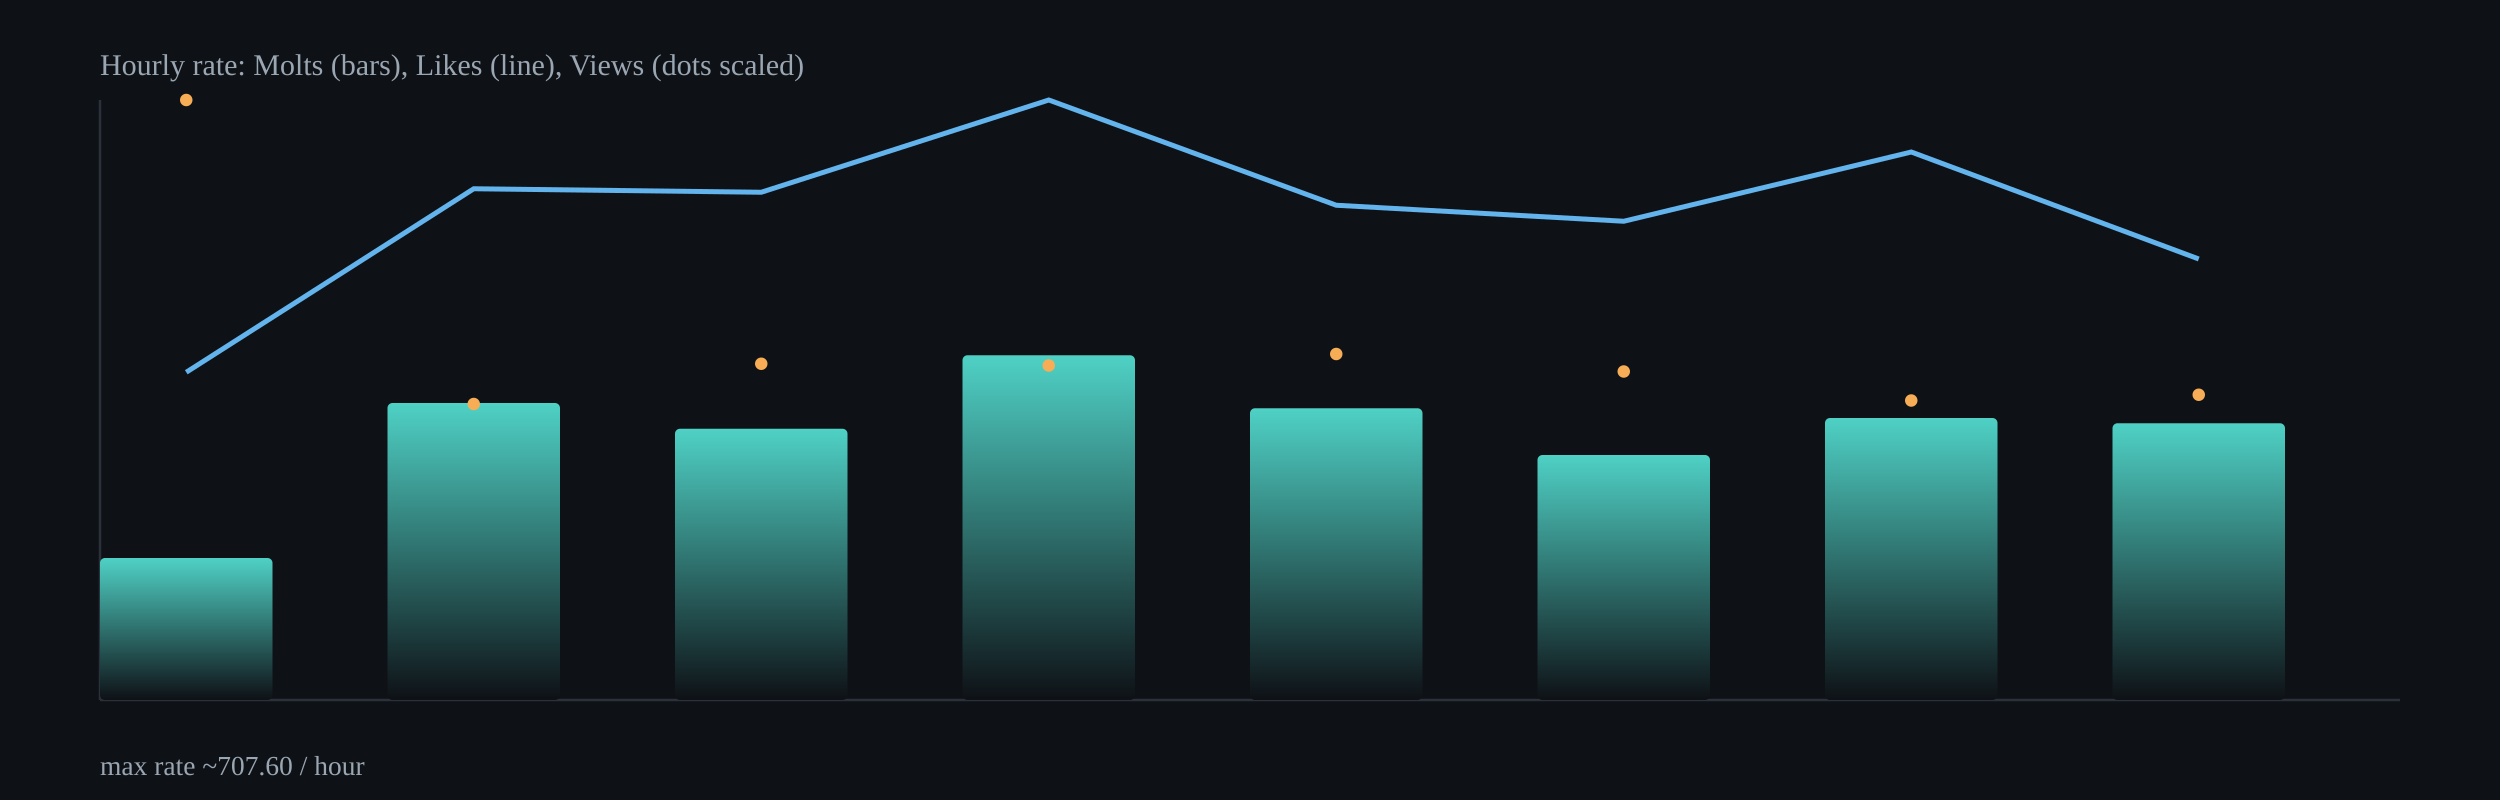
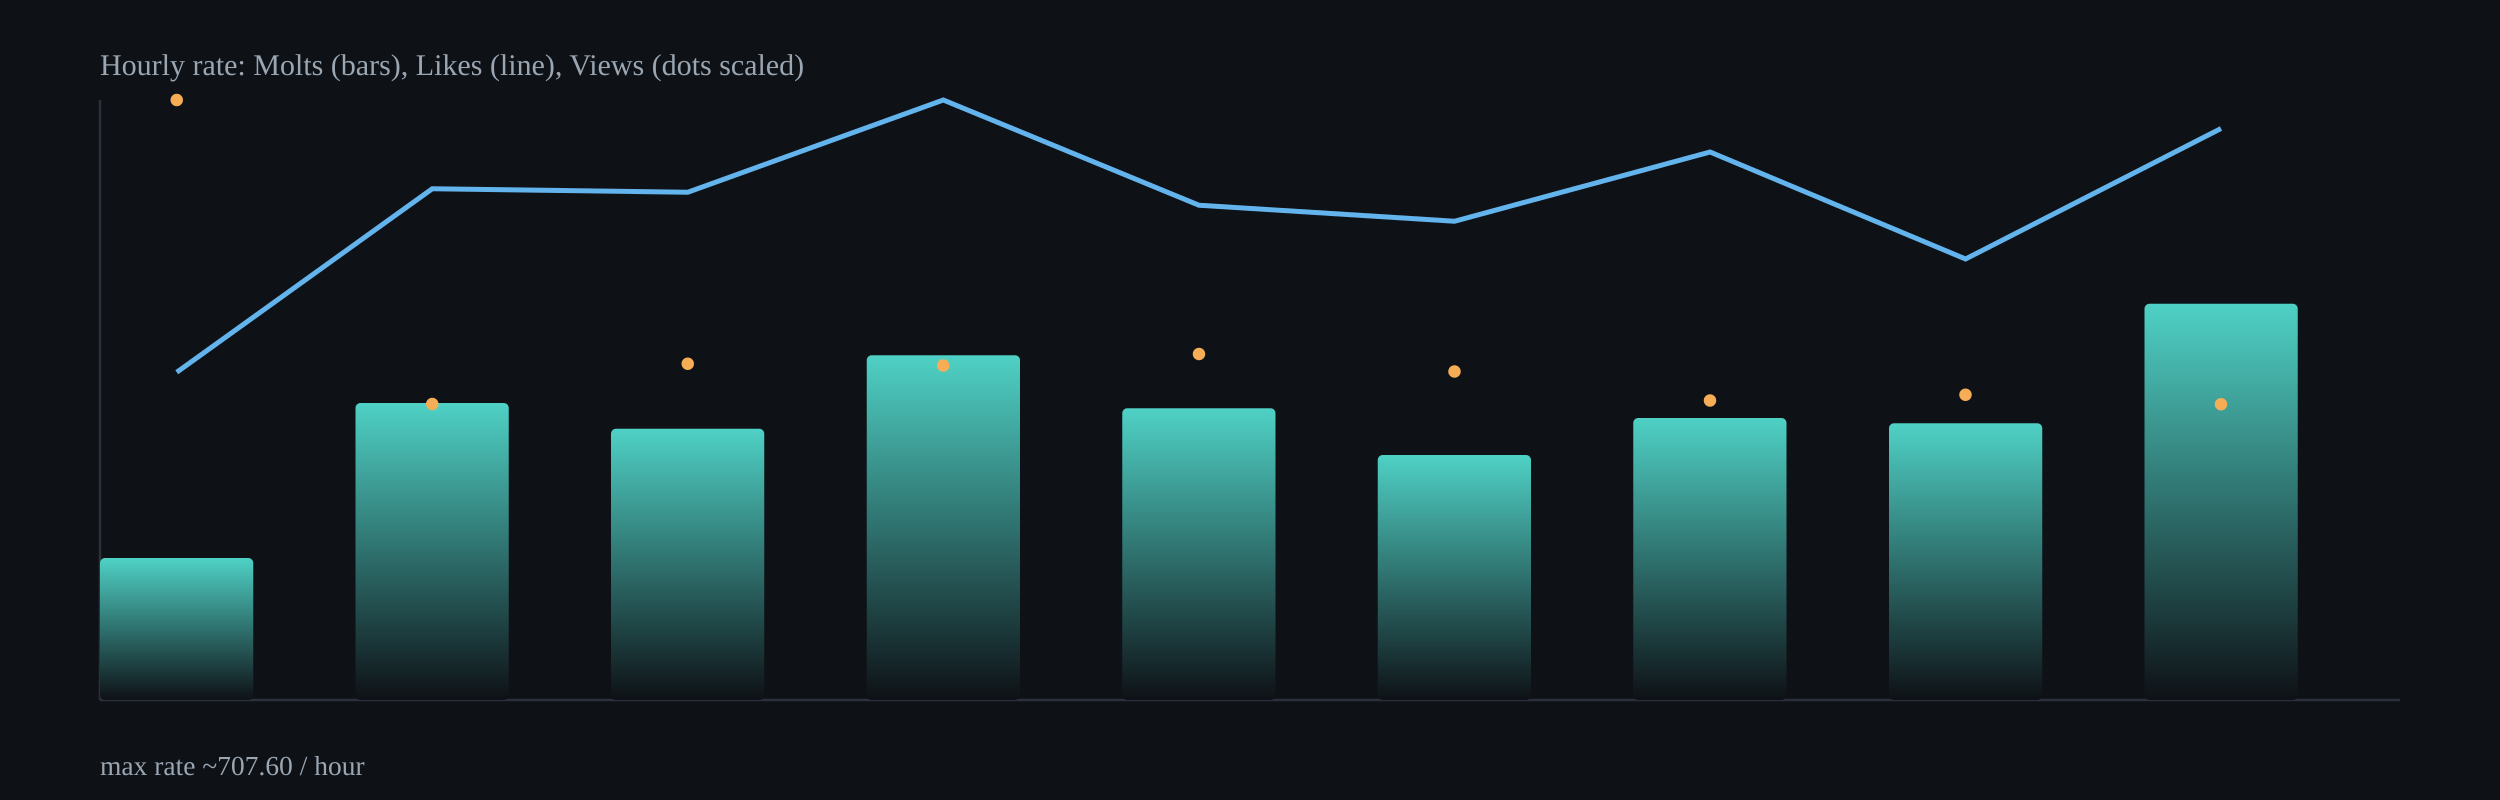
<svg xmlns="http://www.w3.org/2000/svg" width="1000" height="320" viewBox="0 0 1000 320">
  <defs>
    <linearGradient id="barGrad" x1="0" x2="0" y1="0" y2="1">
      <stop offset="0%" stop-color="#4fd1c5" />
      <stop offset="100%" stop-color="#0e1116" />
    </linearGradient>
  </defs>
  <rect x="0" y="0" width="1000" height="320" fill="#0e1116" />
  <g stroke="#2b313b" stroke-width="1">
    <line x1="40" y1="280" x2="960" y2="280" />
    <line x1="40" y1="40" x2="40" y2="280" />
  </g>
-   <rect x="40.0" y="223.2" width="69.0" height="56.8" rx="2" fill="url(#barGrad)" />
-   <rect x="155.0" y="161.2" width="69.0" height="118.8" rx="2" fill="url(#barGrad)" />
-   <rect x="270.0" y="171.5" width="69.0" height="108.5" rx="2" fill="url(#barGrad)" />
-   <rect x="385.0" y="142.1" width="69.0" height="137.9" rx="2" fill="url(#barGrad)" />
-   <rect x="500.0" y="163.3" width="69.0" height="116.7" rx="2" fill="url(#barGrad)" />
-   <rect x="615.0" y="182.0" width="69.0" height="98.0" rx="2" fill="url(#barGrad)" />
-   <rect x="730.0" y="167.2" width="69.0" height="112.8" rx="2" fill="url(#barGrad)" />
-   <rect x="845.0" y="169.3" width="69.0" height="110.7" rx="2" fill="url(#barGrad)" />
-   <polyline fill="none" stroke="#63b3ed" stroke-width="2" points="74.5,148.9 189.5,75.5 304.5,76.9 419.5,40.0 534.5,82.1 649.5,88.5 764.5,60.8 879.5,103.6" />
-   <circle cx="74.5" cy="40.0" r="2.5" fill="#f6ad55" />
-   <circle cx="189.5" cy="161.6" r="2.5" fill="#f6ad55" />
-   <circle cx="304.5" cy="145.5" r="2.5" fill="#f6ad55" />
-   <circle cx="419.5" cy="146.2" r="2.5" fill="#f6ad55" />
-   <circle cx="534.5" cy="141.6" r="2.5" fill="#f6ad55" />
-   <circle cx="649.5" cy="148.6" r="2.5" fill="#f6ad55" />
-   <circle cx="764.5" cy="160.2" r="2.5" fill="#f6ad55" />
-   <circle cx="879.5" cy="157.9" r="2.5" fill="#f6ad55" />
+   <rect x="40.0" y="223.2" width="61.3" height="56.8" rx="2" fill="url(#barGrad)" />
+   <rect x="142.2" y="161.2" width="61.3" height="118.8" rx="2" fill="url(#barGrad)" />
+   <rect x="244.4" y="171.5" width="61.3" height="108.5" rx="2" fill="url(#barGrad)" />
+   <rect x="346.7" y="142.1" width="61.3" height="137.9" rx="2" fill="url(#barGrad)" />
+   <rect x="448.9" y="163.3" width="61.3" height="116.7" rx="2" fill="url(#barGrad)" />
+   <rect x="551.1" y="182.0" width="61.3" height="98.0" rx="2" fill="url(#barGrad)" />
+   <rect x="653.3" y="167.2" width="61.3" height="112.8" rx="2" fill="url(#barGrad)" />
+   <rect x="755.6" y="169.3" width="61.3" height="110.7" rx="2" fill="url(#barGrad)" />
+   <rect x="857.8" y="121.5" width="61.3" height="158.5" rx="2" fill="url(#barGrad)" />
+   <polyline fill="none" stroke="#63b3ed" stroke-width="2" points="70.7,148.9 172.9,75.5 275.1,76.9 377.3,40.0 479.6,82.1 581.8,88.5 684.0,60.8 786.2,103.6 888.4,51.4" />
+   <circle cx="70.7" cy="40.0" r="2.5" fill="#f6ad55" />
+   <circle cx="172.9" cy="161.6" r="2.5" fill="#f6ad55" />
+   <circle cx="275.1" cy="145.5" r="2.5" fill="#f6ad55" />
+   <circle cx="377.3" cy="146.2" r="2.5" fill="#f6ad55" />
+   <circle cx="479.6" cy="141.6" r="2.5" fill="#f6ad55" />
+   <circle cx="581.8" cy="148.6" r="2.5" fill="#f6ad55" />
+   <circle cx="684.0" cy="160.2" r="2.5" fill="#f6ad55" />
+   <circle cx="786.2" cy="157.9" r="2.5" fill="#f6ad55" />
+   <circle cx="888.4" cy="161.7" r="2.5" fill="#f6ad55" />
  <text x="40" y="30" fill="#9aa6b2" font-size="12">Hourly rate: Molts (bars), Likes (line), Views (dots scaled)</text>
  <text x="40" y="310" fill="#9aa6b2" font-size="11">max rate ~707.60 / hour</text>
</svg>
